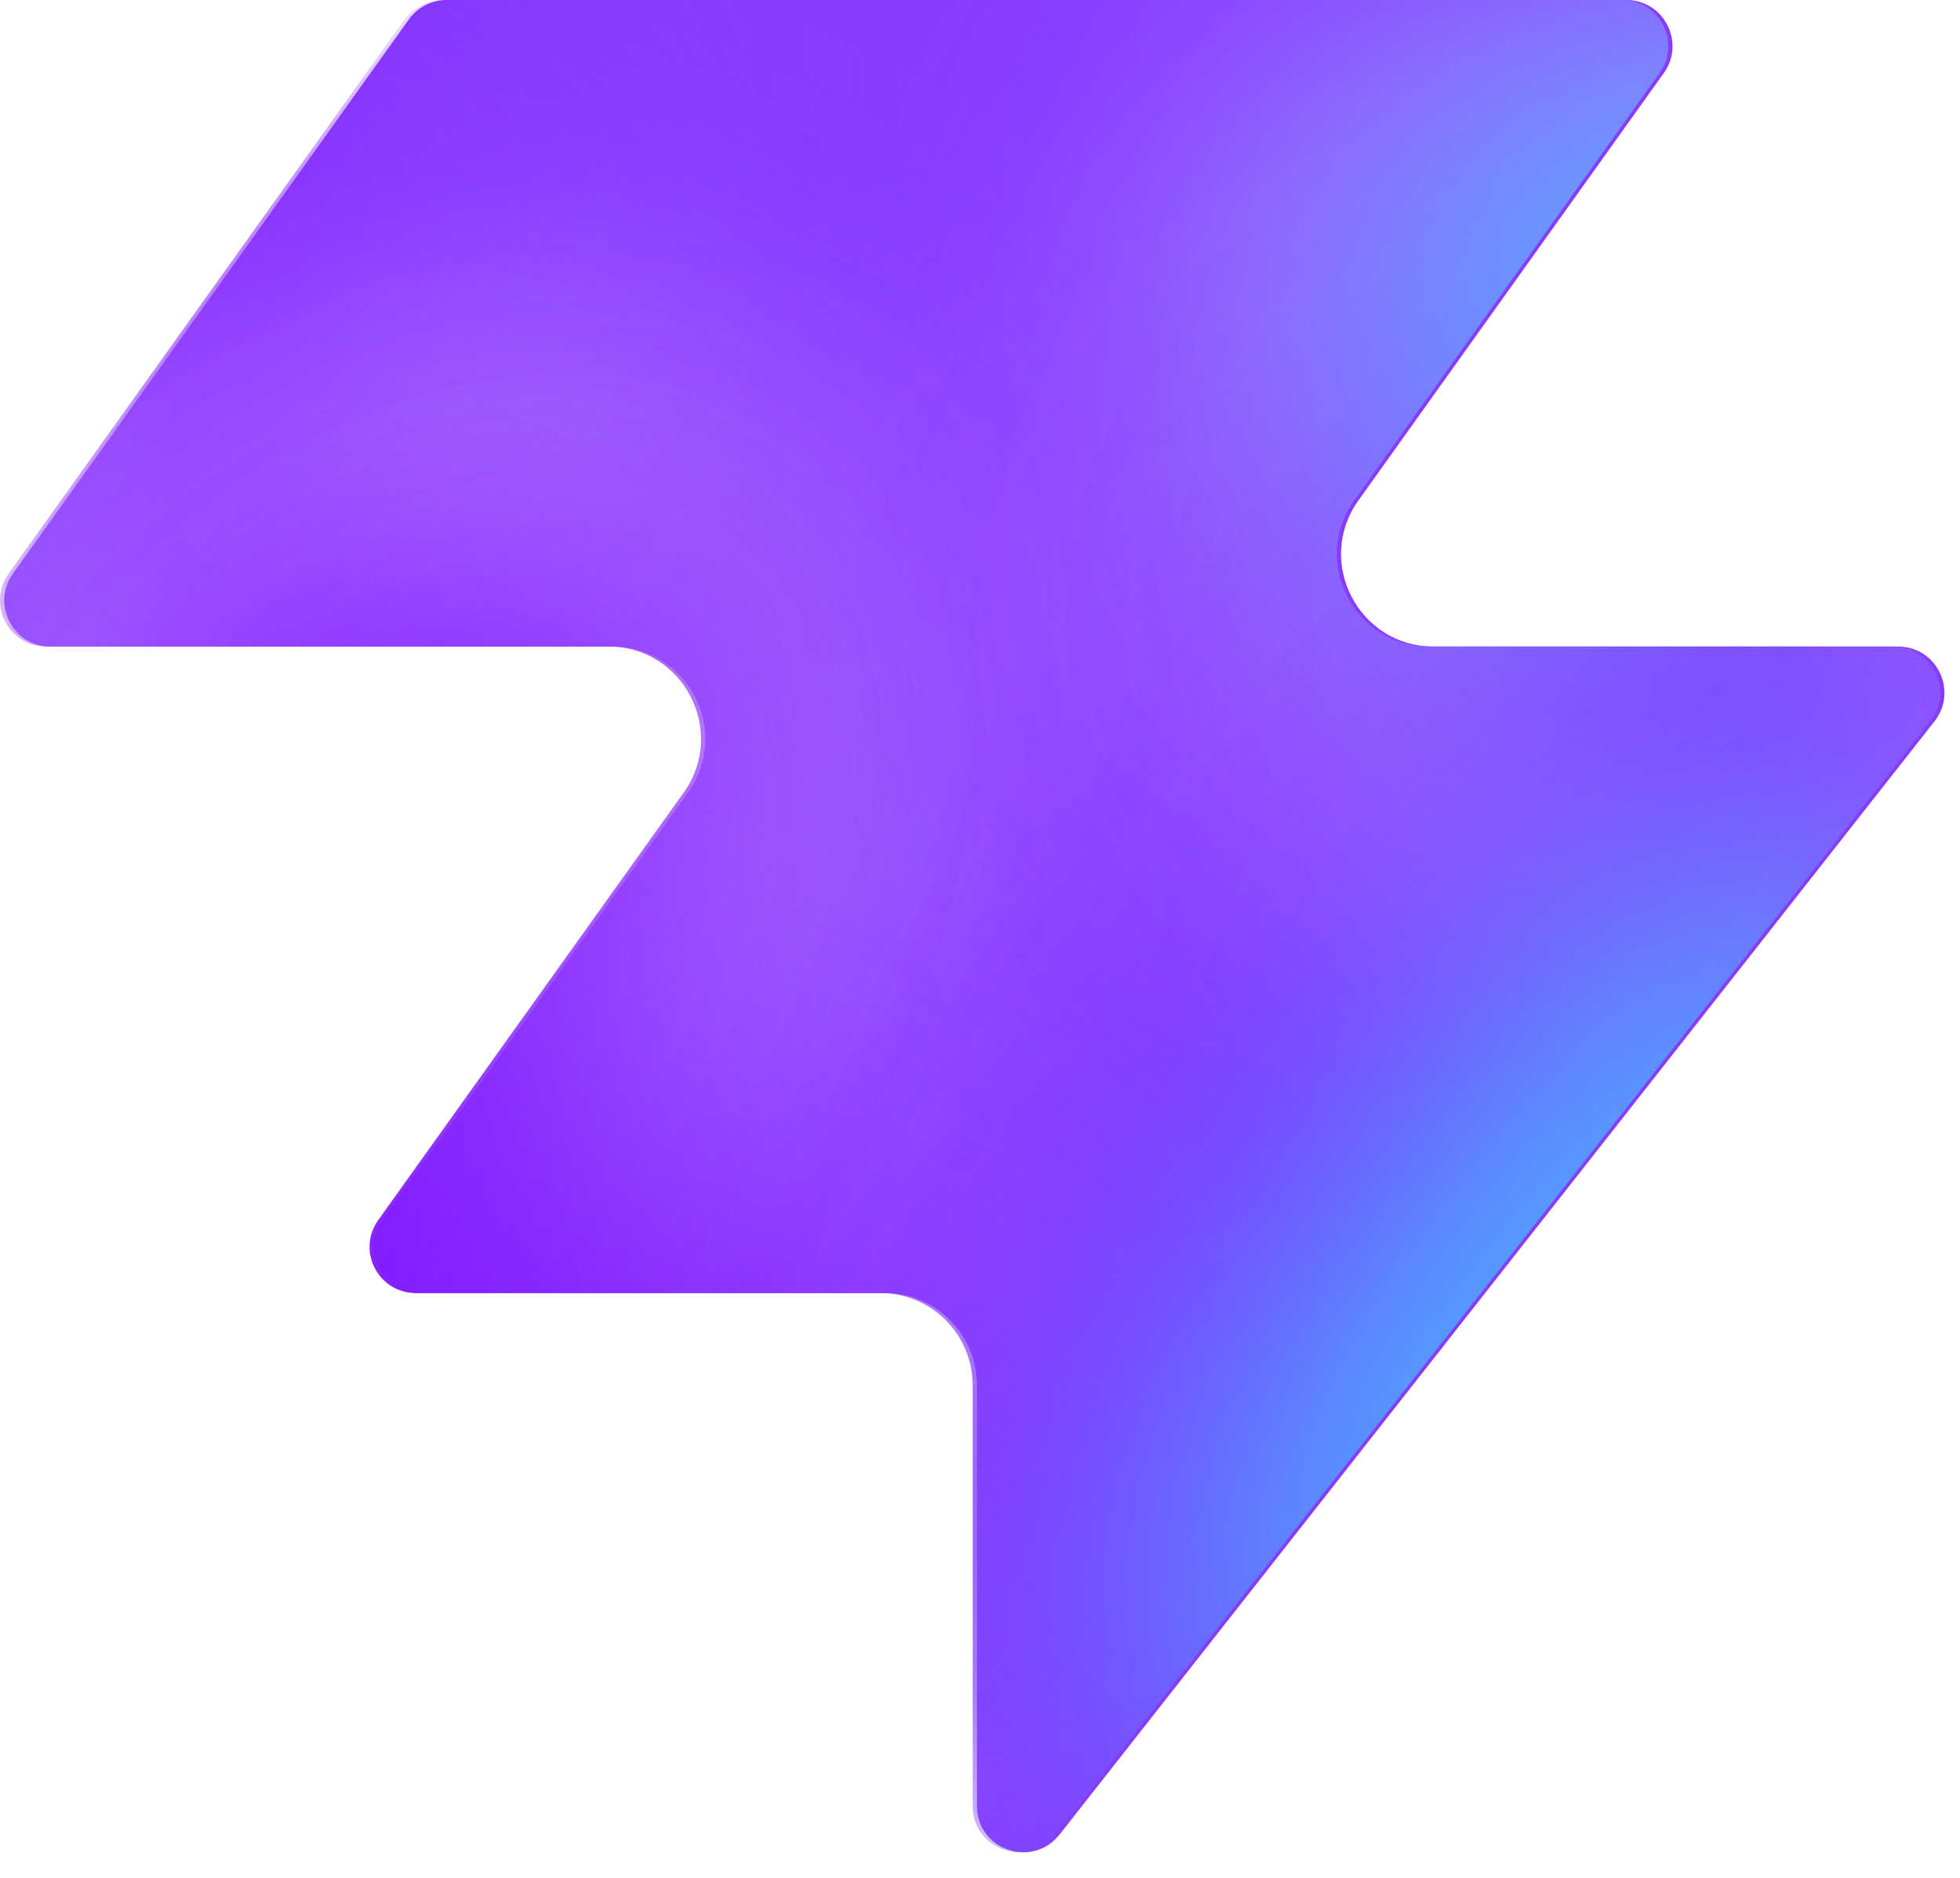
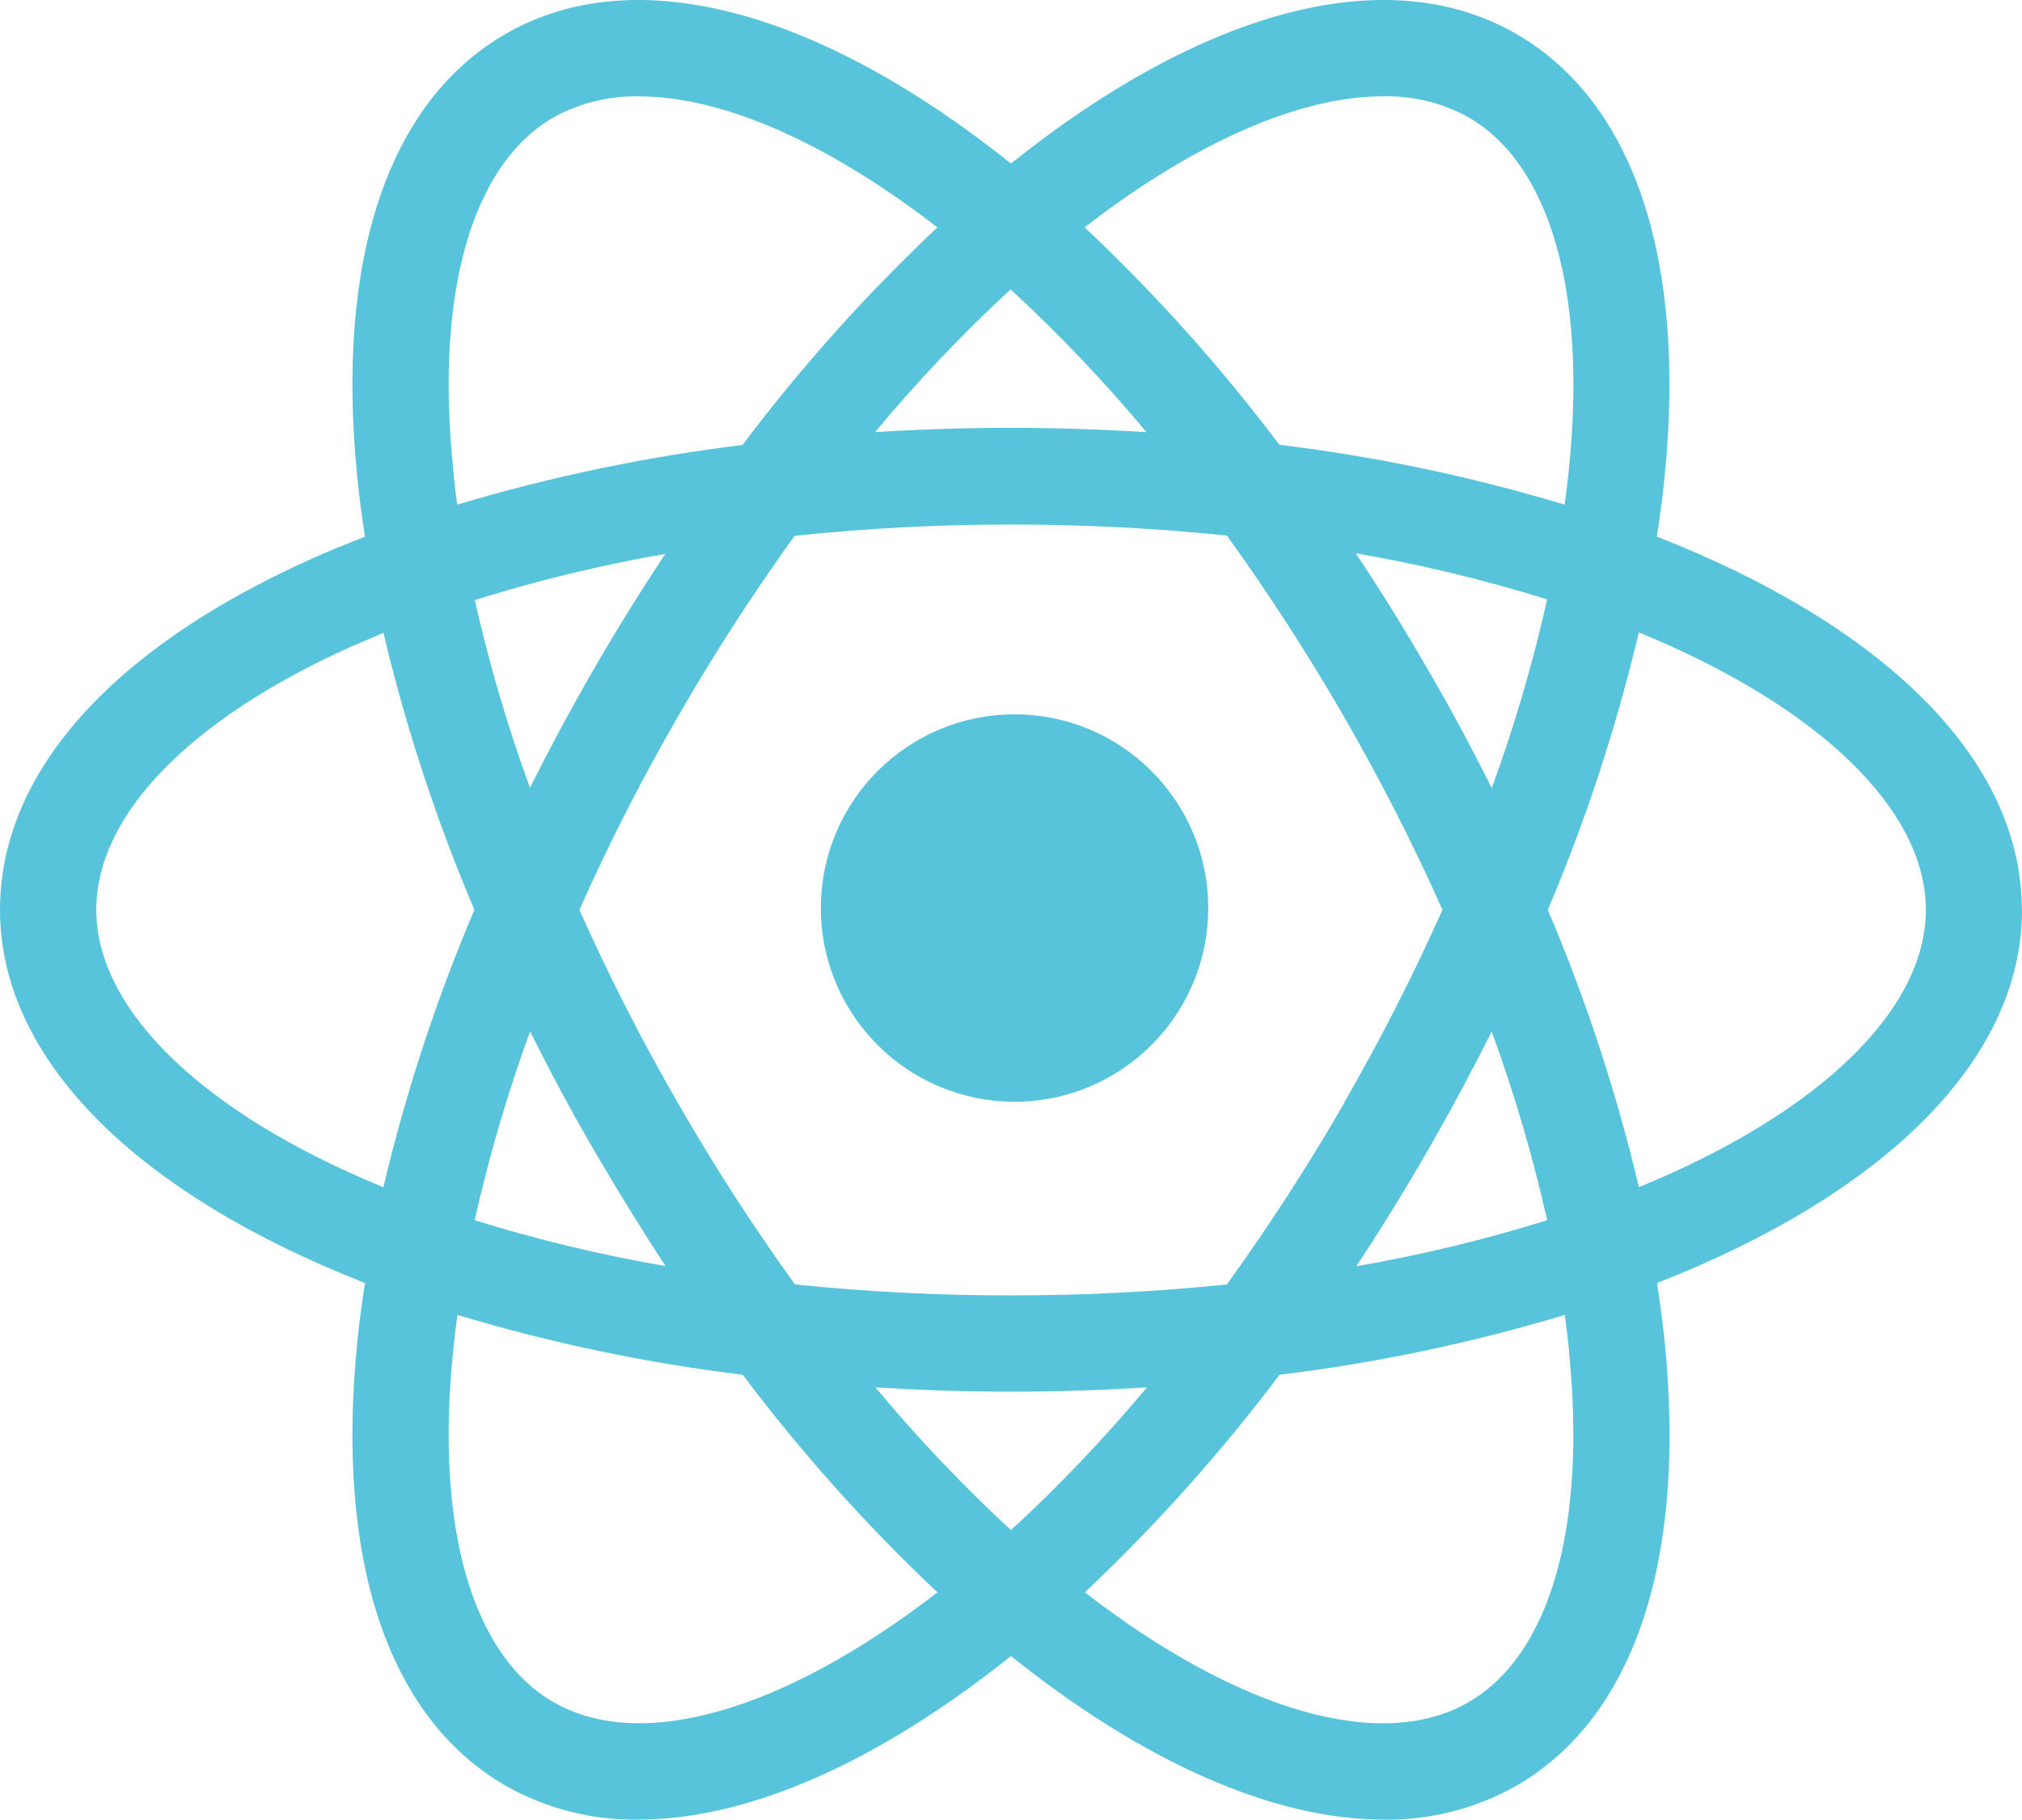
- <svg xmlns="http://www.w3.org/2000/svg" width="48" height="46" fill="none" viewBox="0 0 48 46">
-   <path fill="#863bff" d="M25.946 44.938c-.664.845-2.021.375-2.021-.698V33.937a2.26 2.26 0 0 0-2.262-2.262H10.287c-.92 0-1.456-1.04-.92-1.788l7.48-10.471c1.07-1.497 0-3.578-1.842-3.578H1.237c-.92 0-1.456-1.04-.92-1.788L10.013.474c.214-.297.556-.474.92-.474h28.894c.92 0 1.456 1.04.92 1.788l-7.48 10.471c-1.07 1.498 0 3.579 1.842 3.579h11.377c.943 0 1.473 1.088.89 1.83L25.947 44.94z" style="fill:#863bff;fill:color(display-p3 .525 .23 1);fill-opacity:1" />
-   <mask id="a" width="48" height="46" x="0" y="0" maskUnits="userSpaceOnUse" style="mask-type:alpha">
-     <path fill="#000" d="M25.842 44.938c-.664.844-2.021.375-2.021-.698V33.937a2.26 2.26 0 0 0-2.262-2.262H10.183c-.92 0-1.456-1.04-.92-1.788l7.48-10.471c1.07-1.498 0-3.579-1.842-3.579H1.133c-.92 0-1.456-1.04-.92-1.787L9.91.473c.214-.297.556-.474.92-.474h28.894c.92 0 1.456 1.04.92 1.788l-7.48 10.471c-1.07 1.498 0 3.578 1.842 3.578h11.377c.943 0 1.473 1.088.89 1.832L25.843 44.94z" style="fill:#000;fill-opacity:1" />
-   </mask>
-   <g mask="url(#a)">
-     <g filter="url(#b)">
-       <ellipse cx="5.508" cy="14.704" fill="#ede6ff" rx="5.508" ry="14.704" style="fill:#ede6ff;fill:color(display-p3 .927 .903 1);fill-opacity:1" transform="matrix(.00324 1 1 -.00324 -4.47 31.516)" />
-     </g>
-     <g filter="url(#c)">
-       <ellipse cx="10.399" cy="29.851" fill="#ede6ff" rx="10.399" ry="29.851" style="fill:#ede6ff;fill:color(display-p3 .927 .903 1);fill-opacity:1" transform="matrix(.00324 1 1 -.00324 -39.328 7.883)" />
-     </g>
-     <g filter="url(#d)">
-       <ellipse cx="5.508" cy="30.487" fill="#7e14ff" rx="5.508" ry="30.487" style="fill:#7e14ff;fill:color(display-p3 .492 .077 1);fill-opacity:1" transform="rotate(89.814 -25.913 -14.639)scale(1 -1)" />
-     </g>
-     <g filter="url(#e)">
-       <ellipse cx="5.508" cy="30.599" fill="#7e14ff" rx="5.508" ry="30.599" style="fill:#7e14ff;fill:color(display-p3 .492 .077 1);fill-opacity:1" transform="rotate(89.814 -32.644 -3.334)scale(1 -1)" />
-     </g>
-     <g filter="url(#f)">
-       <ellipse cx="5.508" cy="30.599" fill="#7e14ff" rx="5.508" ry="30.599" style="fill:#7e14ff;fill:color(display-p3 .492 .077 1);fill-opacity:1" transform="matrix(.00324 1 1 -.00324 -34.34 30.47)" />
-     </g>
-     <g filter="url(#g)">
-       <ellipse cx="14.072" cy="22.078" fill="#ede6ff" rx="14.072" ry="22.078" style="fill:#ede6ff;fill:color(display-p3 .927 .903 1);fill-opacity:1" transform="rotate(93.35 24.506 48.493)scale(-1 1)" />
-     </g>
-     <g filter="url(#h)">
-       <ellipse cx="3.47" cy="21.501" fill="#7e14ff" rx="3.47" ry="21.501" style="fill:#7e14ff;fill:color(display-p3 .492 .077 1);fill-opacity:1" transform="rotate(89.009 28.708 47.59)scale(-1 1)" />
-     </g>
-     <g filter="url(#i)">
-       <ellipse cx="3.47" cy="21.501" fill="#7e14ff" rx="3.47" ry="21.501" style="fill:#7e14ff;fill:color(display-p3 .492 .077 1);fill-opacity:1" transform="rotate(89.009 28.708 47.59)scale(-1 1)" />
-     </g>
-     <g filter="url(#j)">
-       <ellipse cx=".387" cy="8.972" fill="#7e14ff" rx="4.407" ry="29.108" style="fill:#7e14ff;fill:color(display-p3 .492 .077 1);fill-opacity:1" transform="rotate(39.51 .387 8.972)" />
-     </g>
-     <g filter="url(#k)">
-       <ellipse cx="47.523" cy="-6.092" fill="#7e14ff" rx="4.407" ry="29.108" style="fill:#7e14ff;fill:color(display-p3 .492 .077 1);fill-opacity:1" transform="rotate(37.892 47.523 -6.092)" />
-     </g>
-     <g filter="url(#l)">
-       <ellipse cx="41.412" cy="6.333" fill="#47bfff" rx="5.971" ry="9.665" style="fill:#47bfff;fill:color(display-p3 .28 .748 1);fill-opacity:1" transform="rotate(37.892 41.412 6.333)" />
-     </g>
-     <g filter="url(#m)">
-       <ellipse cx="-1.879" cy="38.332" fill="#7e14ff" rx="4.407" ry="29.108" style="fill:#7e14ff;fill:color(display-p3 .492 .077 1);fill-opacity:1" transform="rotate(37.892 -1.88 38.332)" />
-     </g>
-     <g filter="url(#n)">
-       <ellipse cx="-1.879" cy="38.332" fill="#7e14ff" rx="4.407" ry="29.108" style="fill:#7e14ff;fill:color(display-p3 .492 .077 1);fill-opacity:1" transform="rotate(37.892 -1.88 38.332)" />
-     </g>
-     <g filter="url(#o)">
-       <ellipse cx="35.651" cy="29.907" fill="#7e14ff" rx="4.407" ry="29.108" style="fill:#7e14ff;fill:color(display-p3 .492 .077 1);fill-opacity:1" transform="rotate(37.892 35.651 29.907)" />
-     </g>
-     <g filter="url(#p)">
-       <ellipse cx="38.418" cy="32.4" fill="#47bfff" rx="5.971" ry="15.297" style="fill:#47bfff;fill:color(display-p3 .28 .748 1);fill-opacity:1" transform="rotate(37.892 38.418 32.4)" />
+ <svg xmlns="http://www.w3.org/2000/svg" width="569px" height="512px" viewBox="0 0 569 512" version="1.1">
+   <g id="Page-1" stroke="none" stroke-width="1" fill="none" fill-rule="evenodd">
+     <g id="Artboard-Copy-7" transform="translate(-227, -256)" fill="#58C4DC" fill-rule="nonzero">
+       <g id="React-Logo-Filled-(1)" transform="translate(227, 256)">
+         <path d="M285.5,201 C255.4,201 231,225.4 231,255.5 C231,285.6 255.4,310 285.5,310 C315.6,310 340,285.6 340,255.5 C340,225.4 315.6,201 285.5,201" id="Path" />
+         <path d="M568.96,255.994 C568.96,213.208 529.338,175.681 466.252,150.985 C467.095,145.424 467.857,139.922 468.399,134.521 C474.622,73.042 459.809,28.669 426.71,9.554 C389.677,-11.829 337.37,3.691 284.48,46.016 C231.59,3.691 179.283,-11.829 142.25,9.554 C109.151,28.669 94.338,73.042 100.561,134.521 C101.102,139.922 101.845,145.444 102.708,151.025 C97.449,153.033 92.291,155.161 87.333,157.39 C31.011,182.709 0,217.765 0,255.994 C0,298.781 39.622,336.307 102.708,361.004 C101.845,366.565 101.102,372.067 100.561,377.468 C94.338,438.947 109.151,483.32 142.25,502.435 C153.63,508.888 166.524,512.187 179.604,511.992 C210.956,511.992 247.568,495.488 284.48,465.973 C321.372,495.488 358.004,511.992 389.396,511.992 C402.475,512.184 415.369,508.885 426.75,502.435 C459.849,483.32 474.662,438.947 468.439,377.468 C467.898,372.067 467.135,366.565 466.292,361.004 C529.378,336.347 569,298.761 569,255.994 M389.155,27.103 C397.565,26.9 405.878,28.937 413.242,33.006 C436.224,46.277 446.541,82.278 441.523,131.77 C441.182,135.143 440.78,138.557 440.299,141.99 C414.067,134.088 387.206,128.452 360.011,125.145 C343.525,103.224 325.193,82.756 305.214,63.966 C336.587,39.712 366.032,27.103 389.135,27.103 M378.356,310.206 C368.205,327.831 357.151,344.92 345.238,361.405 C325.045,363.48 304.759,364.512 284.46,364.497 C264.168,364.511 243.888,363.479 223.702,361.405 C211.821,344.919 200.8,327.83 190.684,310.206 C180.533,292.629 171.307,274.534 163.045,255.994 C171.307,237.455 180.533,219.359 190.684,201.783 C200.784,184.229 211.771,167.201 223.602,150.764 C243.825,148.638 264.146,147.579 284.48,147.592 C304.772,147.58 325.052,148.612 345.238,150.684 C357.109,167.146 368.136,184.201 378.276,201.783 C388.419,219.364 397.645,237.458 405.915,255.994 C397.645,274.53 388.419,292.625 378.276,310.206 M419.725,290.127 C426.095,307.504 431.325,325.277 435.381,343.335 C417.78,348.824 399.837,353.15 381.668,356.285 C388.573,345.871 395.264,335.036 401.74,323.778 C408.143,312.655 414.145,301.431 419.805,290.208 M246.363,390.378 C258.848,391.141 271.594,391.583 284.5,391.583 C297.406,391.583 310.232,391.141 322.737,390.378 C310.881,404.583 298.108,417.998 284.5,430.534 C270.922,418 258.182,404.585 246.363,390.378 Z M187.312,356.245 C169.137,353.124 151.188,348.811 133.579,343.335 C137.619,325.306 142.828,307.559 149.175,290.208 C154.755,301.431 160.736,312.655 167.24,323.778 C173.743,334.902 180.467,345.865 187.312,356.285 M149.175,221.761 C142.851,204.474 137.655,186.795 133.619,168.835 C151.184,163.352 169.086,159.013 187.211,155.844 C180.347,166.225 173.622,176.987 167.139,188.21 C160.656,199.434 154.735,210.517 149.074,221.761 M322.617,121.591 C310.132,120.828 297.386,120.386 284.38,120.386 C271.48,120.386 258.768,120.788 246.243,121.591 C258.061,107.384 270.801,93.969 284.38,81.434 C297.992,93.966 310.766,107.38 322.617,121.591 Z M401.7,188.21 C395.197,176.94 388.473,166.097 381.528,155.684 C399.744,158.819 417.734,163.152 435.381,168.654 C431.332,186.681 426.122,204.427 419.785,221.781 C414.205,210.557 408.204,199.334 401.72,188.23 M127.517,131.79 C122.439,82.318 132.816,46.297 155.779,33.026 C163.145,28.963 171.456,26.926 179.865,27.123 C202.968,27.123 232.413,39.732 263.786,63.986 C243.794,82.79 225.448,103.271 208.949,125.205 C181.762,128.528 154.904,134.143 128.661,141.99 C128.2,138.557 127.778,135.164 127.457,131.79 M98.453,182.106 C101.544,180.768 104.695,179.429 107.907,178.091 C114.221,204.736 122.782,230.797 133.499,255.994 C122.762,281.241 114.193,307.357 107.887,334.059 C56.743,313.077 27.097,284.004 27.097,255.994 C27.097,229.451 53.191,202.526 98.453,182.106 Z M155.779,478.963 C132.816,465.691 122.439,429.671 127.517,380.198 C127.838,376.825 128.26,373.432 128.721,369.978 C154.954,377.879 181.815,383.514 209.009,386.824 C225.5,408.753 243.832,429.233 263.806,448.043 C220.069,481.834 180.106,492.978 155.839,478.963 M441.503,380.198 C446.521,429.691 436.204,465.691 413.221,478.963 C388.975,493.018 348.991,481.834 305.274,448.043 C325.241,429.233 343.567,408.752 360.051,386.824 C387.246,383.517 414.107,377.881 440.339,369.978 C440.82,373.432 441.222,376.825 441.563,380.198 M461.193,334.018 C454.869,307.333 446.294,281.231 435.562,255.994 C446.29,230.744 454.858,204.629 461.173,177.93 C512.216,198.912 541.943,227.985 541.943,255.994 C541.943,284.004 512.297,313.077 461.153,334.059" id="Shape" />
+       </g>
    </g>
  </g>
-   <defs>
-     <filter id="b" width="60.045" height="41.654" x="-19.77" y="16.149" color-interpolation-filters="sRGB" filterUnits="userSpaceOnUse">
-       <feFlood flood-opacity="0" result="BackgroundImageFix" />
-       <feBlend in="SourceGraphic" in2="BackgroundImageFix" result="shape" />
-       <feGaussianBlur result="effect1_foregroundBlur_2002_17158" stdDeviation="7.659" />
-     </filter>
-     <filter id="c" width="90.34" height="51.437" x="-54.613" y="-7.533" color-interpolation-filters="sRGB" filterUnits="userSpaceOnUse">
-       <feFlood flood-opacity="0" result="BackgroundImageFix" />
-       <feBlend in="SourceGraphic" in2="BackgroundImageFix" result="shape" />
-       <feGaussianBlur result="effect1_foregroundBlur_2002_17158" stdDeviation="7.659" />
-     </filter>
-     <filter id="d" width="79.355" height="29.4" x="-49.64" y="2.03" color-interpolation-filters="sRGB" filterUnits="userSpaceOnUse">
-       <feFlood flood-opacity="0" result="BackgroundImageFix" />
-       <feBlend in="SourceGraphic" in2="BackgroundImageFix" result="shape" />
-       <feGaussianBlur result="effect1_foregroundBlur_2002_17158" stdDeviation="4.596" />
-     </filter>
-     <filter id="e" width="79.579" height="29.4" x="-45.045" y="20.029" color-interpolation-filters="sRGB" filterUnits="userSpaceOnUse">
-       <feFlood flood-opacity="0" result="BackgroundImageFix" />
-       <feBlend in="SourceGraphic" in2="BackgroundImageFix" result="shape" />
-       <feGaussianBlur result="effect1_foregroundBlur_2002_17158" stdDeviation="4.596" />
-     </filter>
-     <filter id="f" width="79.579" height="29.4" x="-43.513" y="21.178" color-interpolation-filters="sRGB" filterUnits="userSpaceOnUse">
-       <feFlood flood-opacity="0" result="BackgroundImageFix" />
-       <feBlend in="SourceGraphic" in2="BackgroundImageFix" result="shape" />
-       <feGaussianBlur result="effect1_foregroundBlur_2002_17158" stdDeviation="4.596" />
-     </filter>
-     <filter id="g" width="74.749" height="58.852" x="15.756" y="-17.901" color-interpolation-filters="sRGB" filterUnits="userSpaceOnUse">
-       <feFlood flood-opacity="0" result="BackgroundImageFix" />
-       <feBlend in="SourceGraphic" in2="BackgroundImageFix" result="shape" />
-       <feGaussianBlur result="effect1_foregroundBlur_2002_17158" stdDeviation="7.659" />
-     </filter>
-     <filter id="h" width="61.377" height="25.362" x="23.548" y="2.284" color-interpolation-filters="sRGB" filterUnits="userSpaceOnUse">
-       <feFlood flood-opacity="0" result="BackgroundImageFix" />
-       <feBlend in="SourceGraphic" in2="BackgroundImageFix" result="shape" />
-       <feGaussianBlur result="effect1_foregroundBlur_2002_17158" stdDeviation="4.596" />
-     </filter>
-     <filter id="i" width="61.377" height="25.362" x="23.548" y="2.284" color-interpolation-filters="sRGB" filterUnits="userSpaceOnUse">
-       <feFlood flood-opacity="0" result="BackgroundImageFix" />
-       <feBlend in="SourceGraphic" in2="BackgroundImageFix" result="shape" />
-       <feGaussianBlur result="effect1_foregroundBlur_2002_17158" stdDeviation="4.596" />
-     </filter>
-     <filter id="j" width="56.045" height="63.649" x="-27.636" y="-22.853" color-interpolation-filters="sRGB" filterUnits="userSpaceOnUse">
-       <feFlood flood-opacity="0" result="BackgroundImageFix" />
-       <feBlend in="SourceGraphic" in2="BackgroundImageFix" result="shape" />
-       <feGaussianBlur result="effect1_foregroundBlur_2002_17158" stdDeviation="4.596" />
-     </filter>
-     <filter id="k" width="54.814" height="64.646" x="20.116" y="-38.415" color-interpolation-filters="sRGB" filterUnits="userSpaceOnUse">
-       <feFlood flood-opacity="0" result="BackgroundImageFix" />
-       <feBlend in="SourceGraphic" in2="BackgroundImageFix" result="shape" />
-       <feGaussianBlur result="effect1_foregroundBlur_2002_17158" stdDeviation="4.596" />
-     </filter>
-     <filter id="l" width="33.541" height="35.313" x="24.641" y="-11.323" color-interpolation-filters="sRGB" filterUnits="userSpaceOnUse">
-       <feFlood flood-opacity="0" result="BackgroundImageFix" />
-       <feBlend in="SourceGraphic" in2="BackgroundImageFix" result="shape" />
-       <feGaussianBlur result="effect1_foregroundBlur_2002_17158" stdDeviation="4.596" />
-     </filter>
-     <filter id="m" width="54.814" height="64.646" x="-29.286" y="6.009" color-interpolation-filters="sRGB" filterUnits="userSpaceOnUse">
-       <feFlood flood-opacity="0" result="BackgroundImageFix" />
-       <feBlend in="SourceGraphic" in2="BackgroundImageFix" result="shape" />
-       <feGaussianBlur result="effect1_foregroundBlur_2002_17158" stdDeviation="4.596" />
-     </filter>
-     <filter id="n" width="54.814" height="64.646" x="-29.286" y="6.009" color-interpolation-filters="sRGB" filterUnits="userSpaceOnUse">
-       <feFlood flood-opacity="0" result="BackgroundImageFix" />
-       <feBlend in="SourceGraphic" in2="BackgroundImageFix" result="shape" />
-       <feGaussianBlur result="effect1_foregroundBlur_2002_17158" stdDeviation="4.596" />
-     </filter>
-     <filter id="o" width="54.814" height="64.646" x="8.244" y="-2.416" color-interpolation-filters="sRGB" filterUnits="userSpaceOnUse">
-       <feFlood flood-opacity="0" result="BackgroundImageFix" />
-       <feBlend in="SourceGraphic" in2="BackgroundImageFix" result="shape" />
-       <feGaussianBlur result="effect1_foregroundBlur_2002_17158" stdDeviation="4.596" />
-     </filter>
-     <filter id="p" width="39.409" height="43.623" x="18.713" y="10.588" color-interpolation-filters="sRGB" filterUnits="userSpaceOnUse">
-       <feFlood flood-opacity="0" result="BackgroundImageFix" />
-       <feBlend in="SourceGraphic" in2="BackgroundImageFix" result="shape" />
-       <feGaussianBlur result="effect1_foregroundBlur_2002_17158" stdDeviation="4.596" />
-     </filter>
-   </defs>
</svg>
